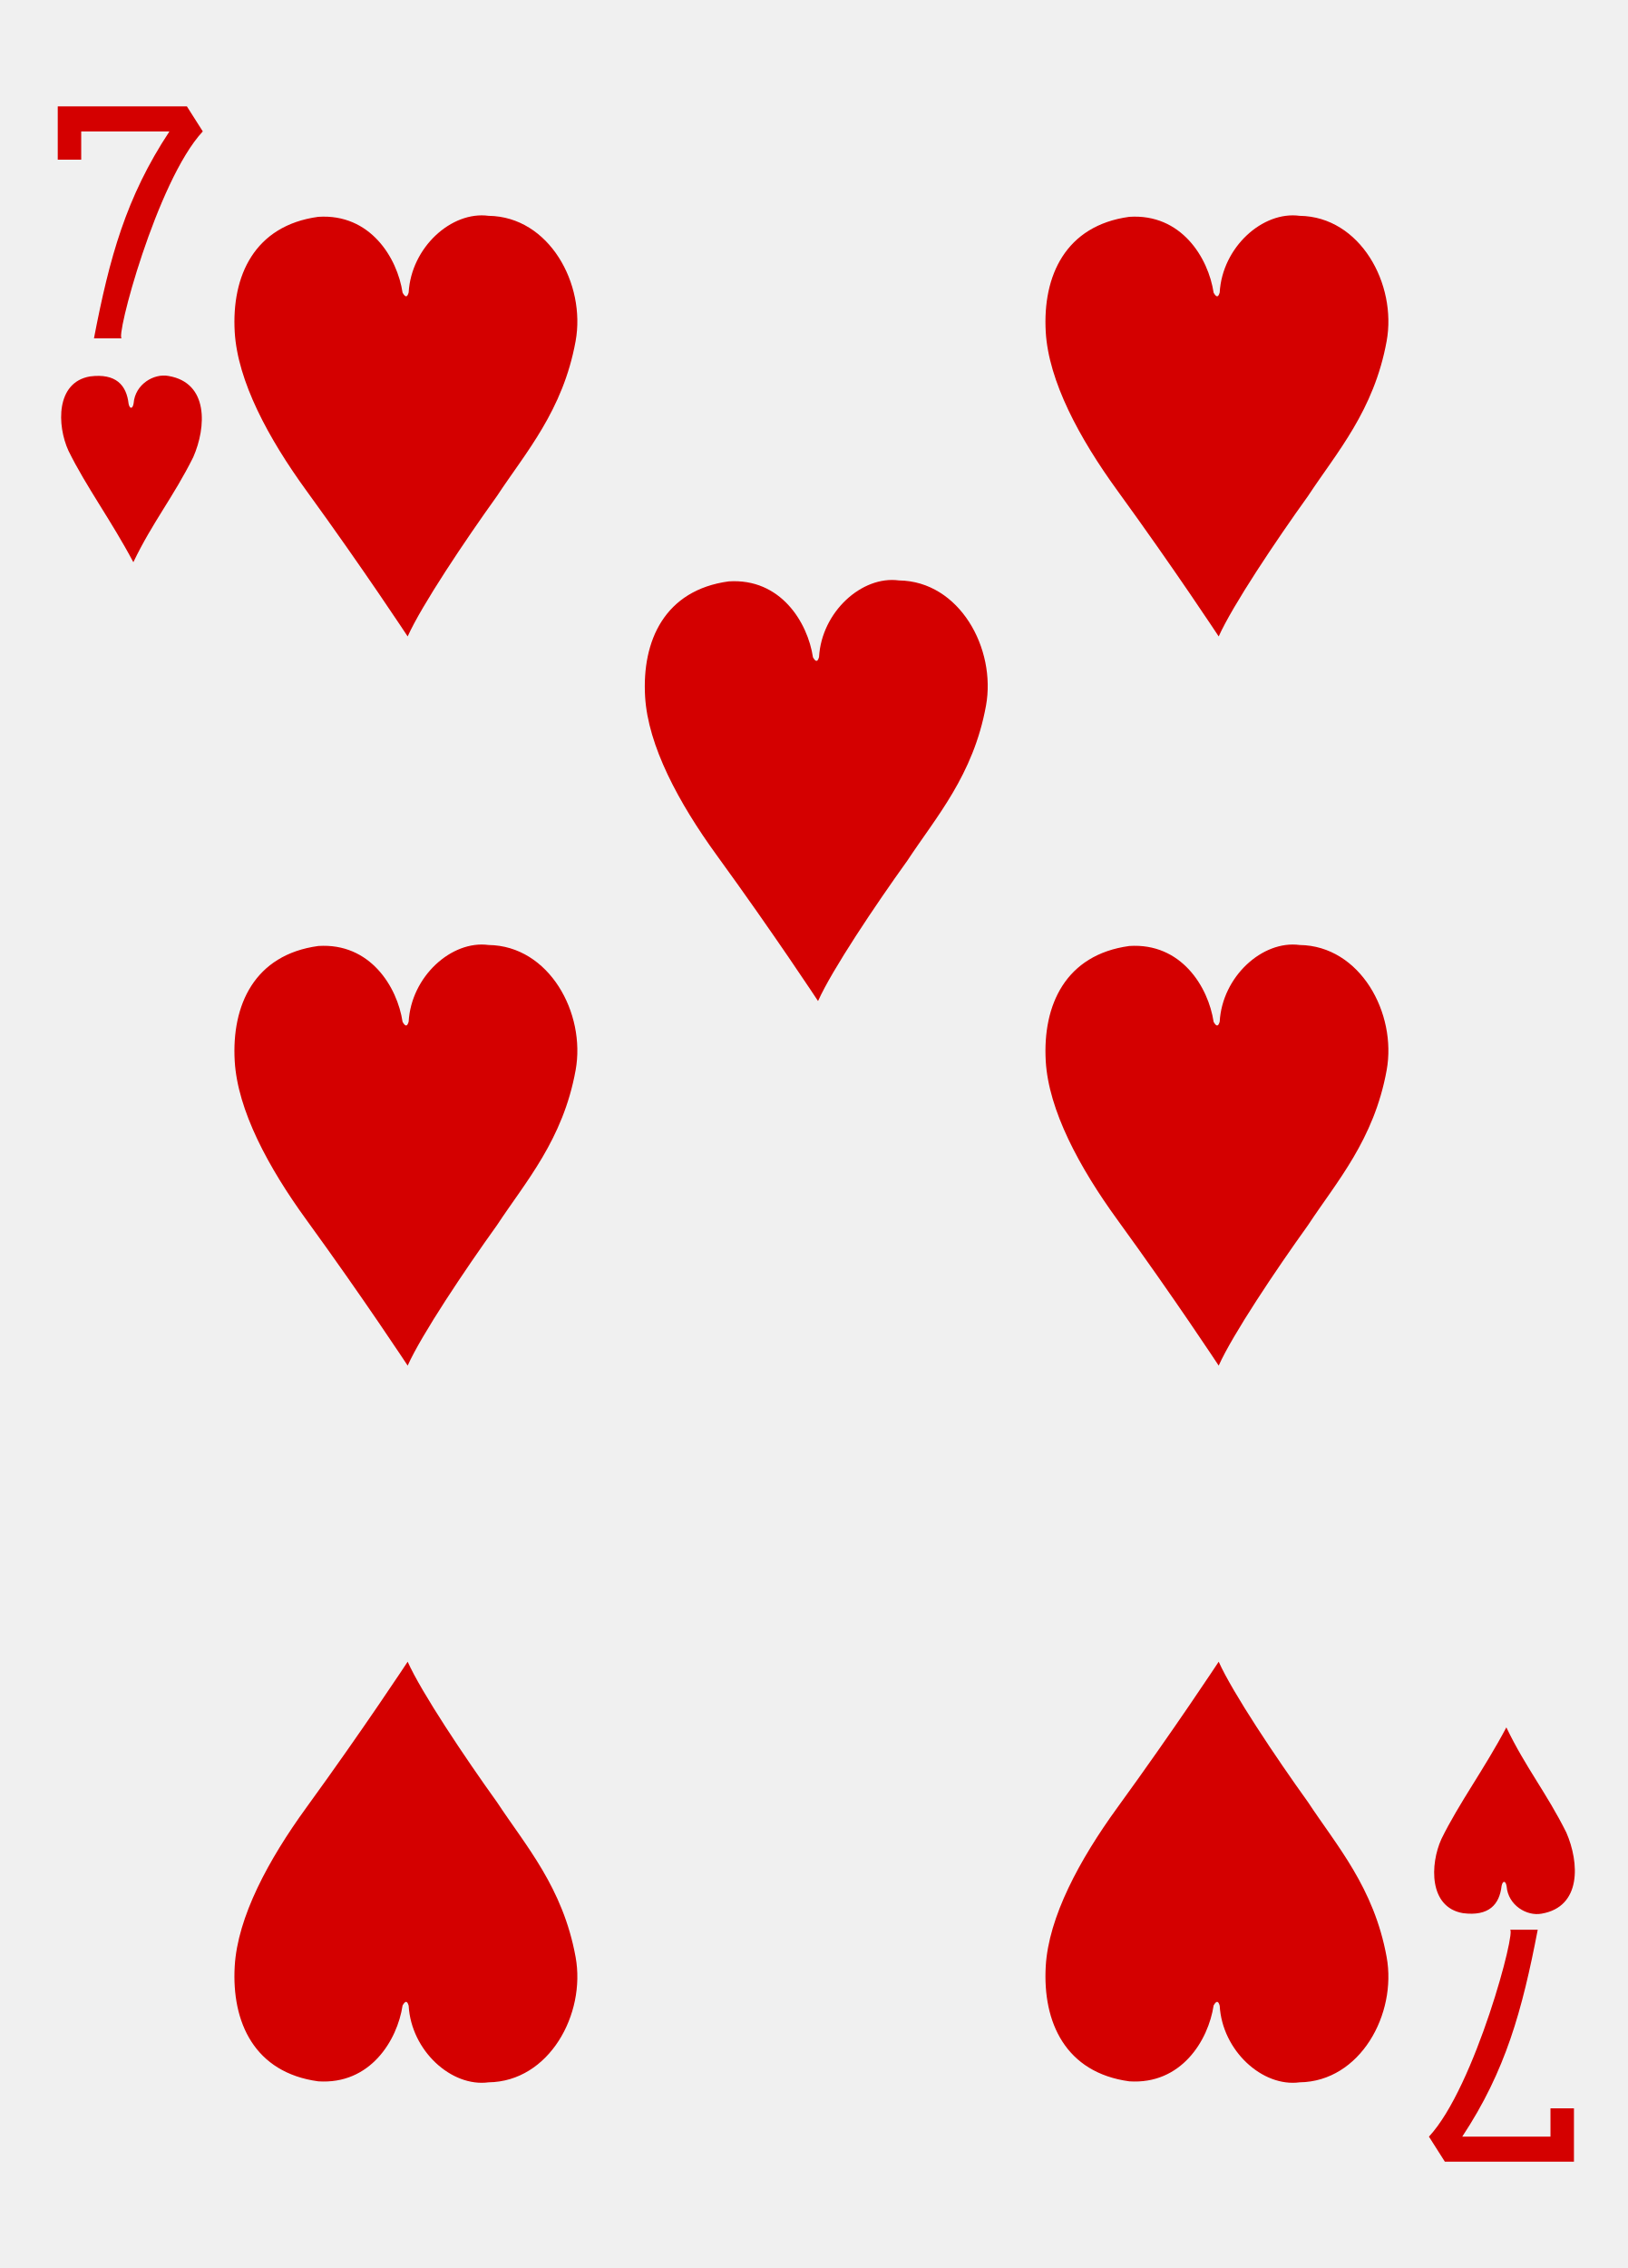
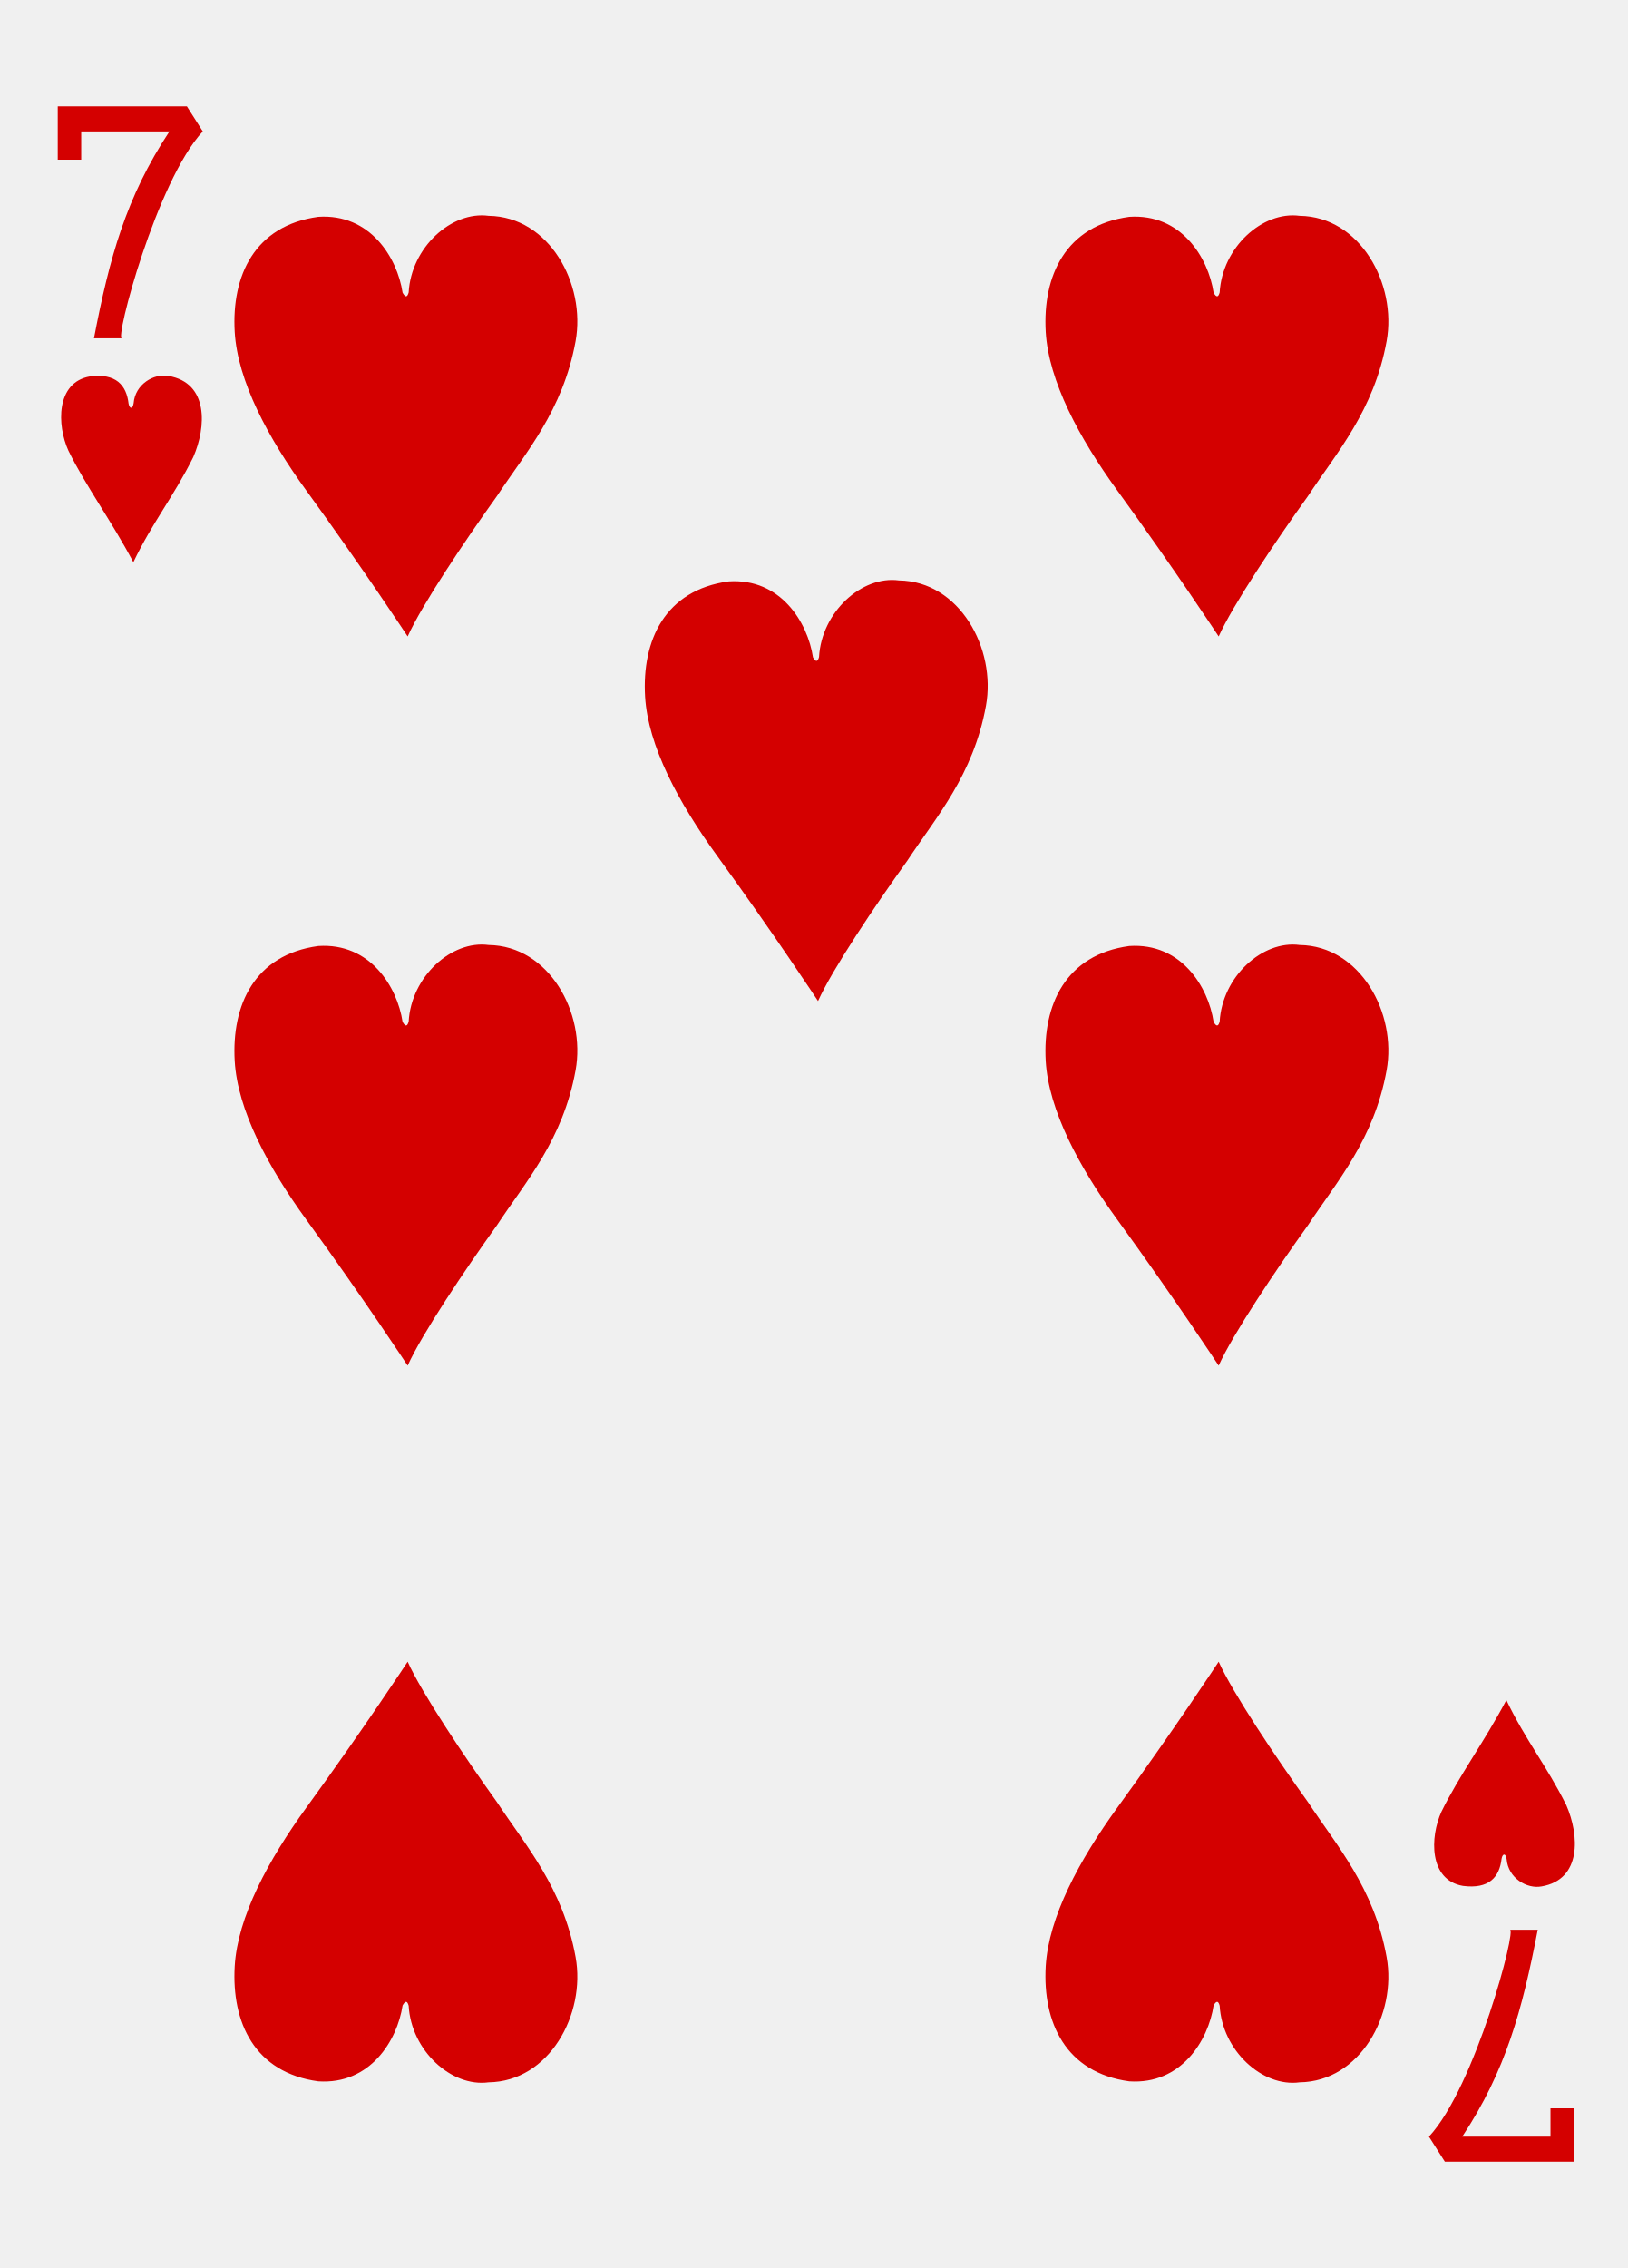
<svg xmlns="http://www.w3.org/2000/svg" version="1.1" id="Layer_1" x="0px" y="0px" width="179.049px" height="249.449px" viewBox="0 0 179.049 249.449" enable-background="new 0 0 179.049 249.449" xml:space="preserve">
  <g>
    <path fill="#FFFFFF" d="M8.971,0" />
-     <path fill="#D40000" d="M10.338,37.211c1.707-8.871,3.527-15.527,8.304-22.758H8.935v3.109H6.353v-5.863H20.56l1.75,2.754   c-5.074,5.438-9.718,23.012-8.898,22.758H10.338z M10.338,37.211" />
-     <path fill="#D40000" d="M169.174,212.242c-1.707,8.871-3.527,15.527-8.305,22.758h9.707v-3.113h2.582v5.867h-14.203l-1.75-2.754   c5.074-5.438,9.719-23.017,8.895-22.758H169.174z M169.174,212.242" />
-     <path fill="#D40000" d="M7.529,49.57c-1.269-2.777-1.406-7.523,2.375-8.168c2.852-0.367,4.012,0.961,4.242,2.996   c0.114,0.594,0.45,0.629,0.555-0.046c0.164-2.09,2.231-3.309,3.844-3c4.422,0.753,4.164,5.621,2.719,8.921   c-2.184,4.387-4.481,7.153-6.594,11.563C12.236,57.242,9.463,53.512,7.529,49.57L7.529,49.57z M7.529,49.57" />
-     <path fill="#D40000" d="M35.014,23.848c5.714-0.379,8.695,4.5,9.277,8.347c0.348,0.614,0.535,0.442,0.668-0.031   c0.281-4.941,4.703-8.977,8.797-8.426c6.66,0.086,10.711,7.5,9.57,13.778c-1.391,7.664-5.519,12.277-8.644,17.031   C51.146,59.469,46.385,66.578,44.849,70c0,0-4.839-7.363-11.132-16.023c-4.211-5.79-7.578-12.063-7.895-17.469   C25.467,30.336,27.998,24.805,35.014,23.848L35.014,23.848z M35.014,23.848" />
-     <path fill="#D40000" d="M124.24,23.848c5.715-0.379,8.695,4.5,9.277,8.347c0.348,0.614,0.535,0.442,0.668-0.031   c0.281-4.941,4.703-8.977,8.797-8.426c6.66,0.086,10.711,7.5,9.57,13.778c-1.391,7.664-5.52,12.277-8.645,17.031   c-3.539,4.922-8.297,12.031-9.832,15.453c0,0-4.84-7.363-11.133-16.023c-4.211-5.79-7.578-12.063-7.895-17.469   C114.693,30.336,117.225,24.805,124.24,23.848L124.24,23.848z M124.24,23.848" />
-     <path fill="#D40000" d="M80.162,63.945c5.715-0.379,8.695,4.504,9.277,8.352c0.348,0.609,0.536,0.437,0.668-0.035   c0.281-4.938,4.699-8.977,8.793-8.422c6.664,0.086,10.715,7.5,9.574,13.773c-1.391,7.664-5.52,12.282-8.645,17.035   c-3.539,4.922-8.301,12.032-9.832,15.454c0,0-4.84-7.364-11.137-16.024c-4.207-5.793-7.578-12.066-7.89-17.469   C70.611,70.437,73.146,64.902,80.162,63.945L80.162,63.945z M80.162,63.945" />
-     <path fill="#D40000" d="M35.014,104.047c5.714-0.379,8.695,4.5,9.277,8.348c0.348,0.613,0.535,0.441,0.668-0.032   c0.281-4.941,4.703-8.976,8.797-8.426c6.66,0.086,10.711,7.5,9.57,13.774c-1.391,7.668-5.519,12.281-8.644,17.035   c-3.536,4.922-8.297,12.03-9.833,15.453c0,0-4.839-7.363-11.132-16.023c-4.211-5.789-7.578-12.067-7.895-17.469   C25.467,110.535,27.998,105.004,35.014,104.047L35.014,104.047z M35.014,104.047" />
-     <path fill="#D40000" d="M124.24,104.047c5.715-0.379,8.695,4.5,9.277,8.348c0.348,0.613,0.535,0.441,0.668-0.032   c0.281-4.941,4.703-8.976,8.797-8.426c6.66,0.086,10.711,7.5,9.57,13.774c-1.391,7.668-5.52,12.281-8.645,17.035   c-3.539,4.922-8.297,12.03-9.832,15.453c0,0-4.84-7.363-11.133-16.023c-4.211-5.789-7.578-12.067-7.895-17.469   C114.693,110.535,117.225,105.004,124.24,104.047L124.24,104.047z M124.24,104.047" />
-     <path fill="#D40000" d="M158.58,202.258c-1.266,2.777-1.406,7.523,2.375,8.164c2.852,0.367,4.012-0.957,4.242-2.992   c0.113-0.594,0.449-0.633,0.555,0.047c0.164,2.085,2.23,3.305,3.848,3c4.418-0.758,4.16-5.625,2.719-8.926   c-2.188-4.383-4.48-7.149-6.598-11.563C163.291,194.582,160.514,198.312,158.58,202.258L158.58,202.258z M158.58,202.258" />
-     <path fill="#D40000" d="M124.24,228.918c5.715,0.383,8.695-4.5,9.277-8.348c0.348-0.609,0.535-0.438,0.668,0.034   c0.281,4.938,4.703,8.978,8.797,8.423c6.66-0.087,10.711-7.5,9.57-13.773c-1.391-7.664-5.52-12.281-8.645-17.035   c-3.539-4.922-8.297-12.032-9.832-15.453c0,0-4.84,7.363-11.133,16.023c-4.211,5.793-7.578,12.065-7.895,17.469   C114.693,222.43,117.225,227.965,124.24,228.918L124.24,228.918z M124.24,228.918" />
-     <path fill="#D40000" d="M35.014,228.918c5.714,0.383,8.695-4.5,9.277-8.348c0.348-0.609,0.535-0.438,0.668,0.034   c0.281,4.938,4.703,8.978,8.797,8.423c6.66-0.087,10.711-7.5,9.57-13.773c-1.391-7.664-5.519-12.281-8.644-17.035   c-3.536-4.922-8.297-12.032-9.833-15.453c0,0-4.839,7.363-11.132,16.023c-4.211,5.793-7.578,12.065-7.895,17.469   C25.467,222.43,27.998,227.965,35.014,228.918L35.014,228.918z M35.014,228.918" />
+     <path fill="#D40000" d="M10.338,37.211c1.707-8.871,3.527-15.527,8.304-22.758H8.935v3.109H6.353v-5.863H20.56l1.75,2.754   c-5.074,5.438-9.718,23.012-8.898,22.758H10.338z" />
+     <path fill="#D40000" d="M169.174,212.242c-1.707,8.871-3.526,15.527-8.305,22.758h9.707v-3.113h2.582v5.867h-14.203l-1.75-2.754   c5.073-5.438,9.719-23.018,8.896-22.758H169.174z" />
+     <path fill="#D40000" d="M7.529,49.57c-1.269-2.777-1.406-7.523,2.375-8.168c2.852-0.367,4.012,0.961,4.242,2.996   c0.114,0.594,0.45,0.629,0.555-0.046c0.164-2.09,2.231-3.309,3.844-3c4.422,0.753,4.164,5.621,2.719,8.921   c-2.184,4.387-4.481,7.153-6.594,11.563C12.236,57.242,9.463,53.512,7.529,49.57L7.529,49.57z" />
+     <path fill="#D40000" d="M35.014,23.848c5.714-0.379,8.695,4.5,9.277,8.347c0.348,0.614,0.535,0.442,0.668-0.031   c0.281-4.941,4.703-8.977,8.797-8.426c6.66,0.086,10.711,7.5,9.57,13.778c-1.391,7.664-5.519,12.277-8.644,17.031   C51.146,59.469,46.385,66.578,44.849,70c0,0-4.839-7.363-11.132-16.023c-4.211-5.79-7.578-12.063-7.895-17.469   C25.467,30.336,27.998,24.805,35.014,23.848L35.014,23.848z" />
+     <path fill="#D40000" d="M124.24,23.848c5.715-0.379,8.694,4.5,9.276,8.347c0.349,0.614,0.535,0.442,0.668-0.031   c0.281-4.941,4.703-8.977,8.797-8.426c6.66,0.086,10.711,7.5,9.57,13.778c-1.391,7.664-5.52,12.277-8.645,17.031   c-3.539,4.922-8.297,12.031-9.832,15.453c0,0-4.84-7.363-11.133-16.023c-4.211-5.79-7.578-12.063-7.896-17.469   C114.692,30.336,117.226,24.805,124.24,23.848L124.24,23.848z" />
+     <path fill="#D40000" d="M80.162,63.945c5.715-0.379,8.695,4.504,9.277,8.352c0.348,0.609,0.536,0.437,0.667-0.035   c0.281-4.938,4.699-8.977,8.793-8.422c6.664,0.086,10.716,7.5,9.574,13.773c-1.391,7.664-5.52,12.282-8.645,17.035   c-3.539,4.922-8.301,12.032-9.832,15.454c0,0-4.84-7.364-11.137-16.024c-4.207-5.793-7.578-12.066-7.89-17.469   C70.611,70.437,73.146,64.902,80.162,63.945L80.162,63.945z" />
+     <path fill="#D40000" d="M35.014,104.047c5.714-0.379,8.695,4.5,9.277,8.348c0.348,0.613,0.535,0.441,0.668-0.032   c0.281-4.941,4.703-8.976,8.797-8.426c6.66,0.086,10.711,7.5,9.57,13.774c-1.391,7.668-5.519,12.281-8.644,17.035   c-3.536,4.922-8.297,12.029-9.833,15.453c0,0-4.839-7.363-11.132-16.023c-4.211-5.789-7.578-12.067-7.895-17.469   C25.467,110.535,27.998,105.004,35.014,104.047L35.014,104.047z" />
+     <path fill="#D40000" d="M124.24,104.047c5.715-0.379,8.694,4.5,9.276,8.348c0.349,0.613,0.535,0.441,0.668-0.032   c0.281-4.941,4.703-8.976,8.797-8.426c6.66,0.086,10.711,7.5,9.57,13.774c-1.391,7.668-5.52,12.281-8.645,17.035   c-3.539,4.922-8.297,12.029-9.832,15.453c0,0-4.84-7.363-11.133-16.023c-4.211-5.789-7.578-12.067-7.896-17.469   C114.692,110.535,117.226,105.004,124.24,104.047L124.24,104.047z" />
+     <path fill="#D40000" d="M158.58,199.258c-1.267,2.777-1.406,7.523,2.375,8.164c2.853,0.367,4.012-0.957,4.241-2.992   c0.113-0.594,0.449-0.633,0.556,0.047c0.164,2.086,2.229,3.306,3.849,3c4.418-0.758,4.159-5.625,2.719-8.926   c-2.188-4.383-4.48-7.148-6.598-11.563C163.291,191.582,160.515,195.313,158.58,199.258L158.58,199.258z" />
+     <path fill="#D40000" d="M124.24,228.918c5.715,0.383,8.694-4.5,9.276-8.348c0.349-0.609,0.535-0.438,0.668,0.033   c0.281,4.938,4.703,8.979,8.797,8.424c6.66-0.088,10.711-7.5,9.57-13.773c-1.391-7.664-5.52-12.281-8.645-17.035   c-3.539-4.922-8.297-12.031-9.832-15.453c0,0-4.84,7.363-11.133,16.023c-4.211,5.793-7.578,12.064-7.896,17.469   C114.692,222.43,117.226,227.965,124.24,228.918L124.24,228.918z" />
+     <path fill="#D40000" d="M35.014,228.918c5.714,0.383,8.695-4.5,9.277-8.348c0.348-0.609,0.535-0.438,0.668,0.033   c0.281,4.938,4.703,8.979,8.797,8.424c6.66-0.088,10.711-7.5,9.57-13.773c-1.391-7.664-5.519-12.281-8.644-17.035   c-3.536-4.922-8.297-12.031-9.833-15.453c0,0-4.839,7.363-11.132,16.023c-4.211,5.793-7.578,12.064-7.895,17.469   C25.467,222.43,27.998,227.965,35.014,228.918L35.014,228.918z" />
  </g>
</svg>
